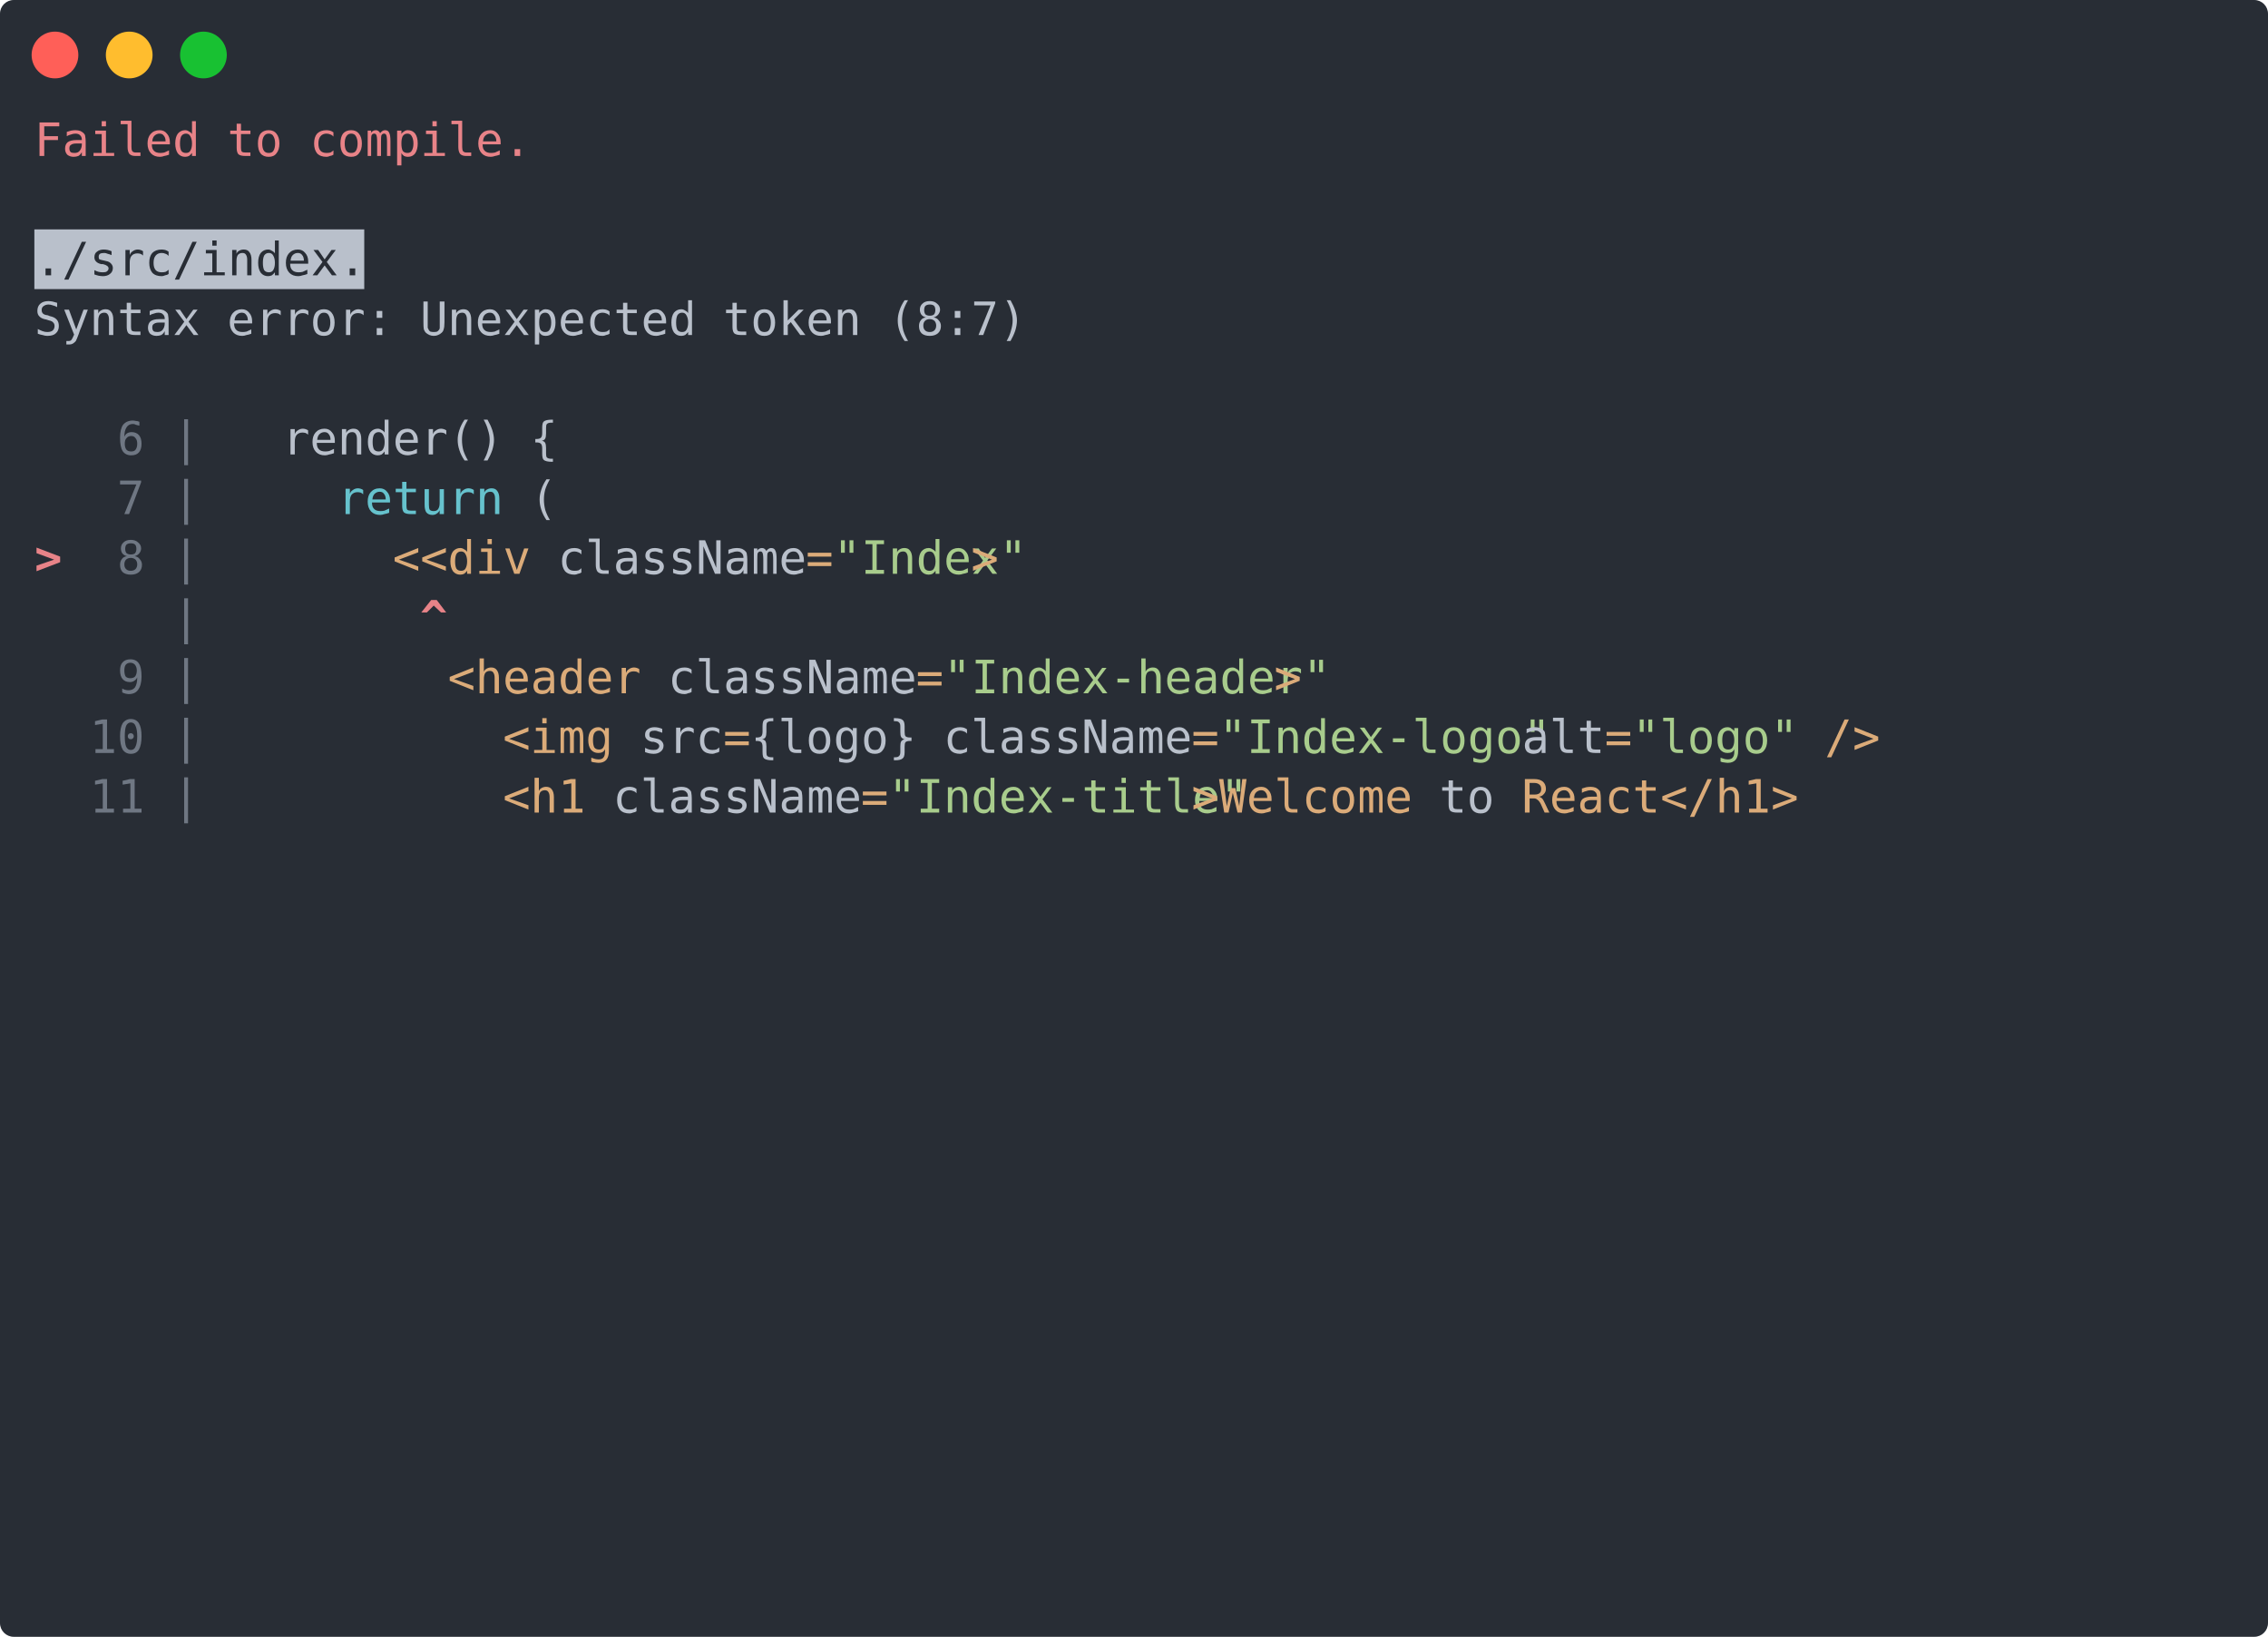
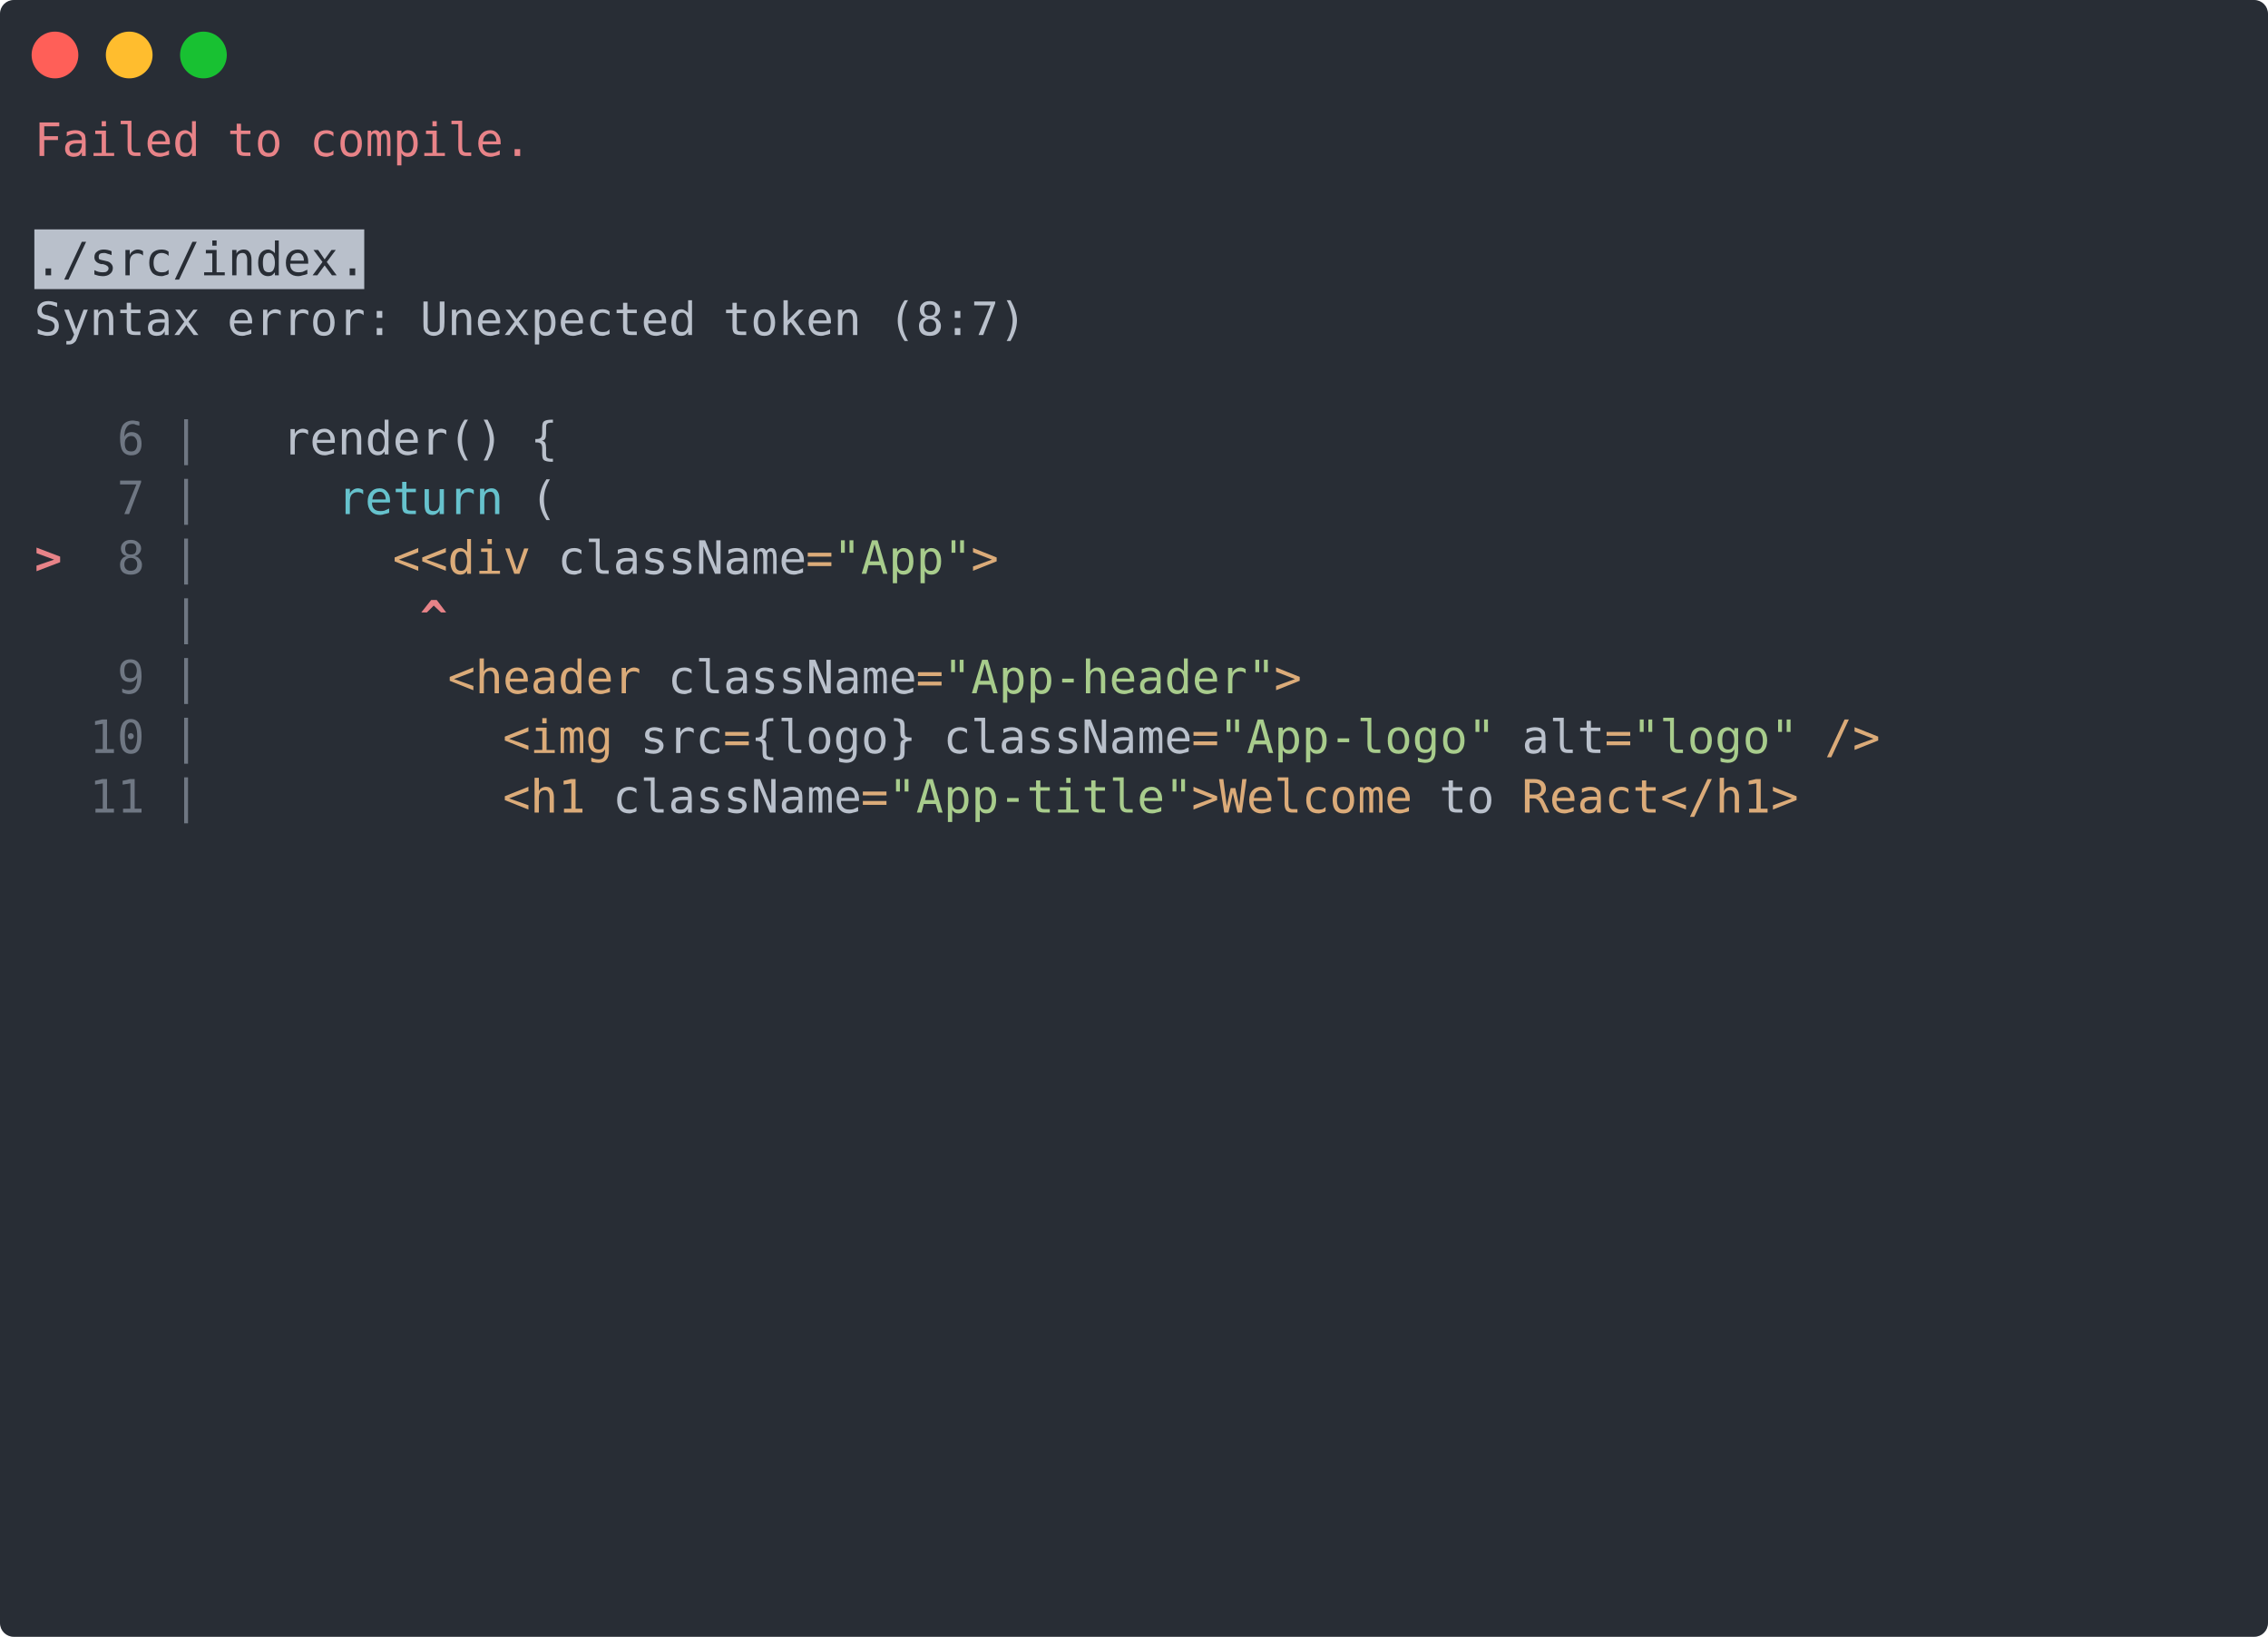
<svg xmlns="http://www.w3.org/2000/svg" xmlns:xlink="http://www.w3.org/1999/xlink" width="825" height="595.25">
  <rect width="825" height="595.25" rx="5" ry="5" class="a" />
  <circle cx="20" cy="20" r="8.5" fill="#ff5f58" />
  <circle cx="47" cy="20" r="8.5" fill="#ffbd2e" />
  <circle cx="74" cy="20" r="8.5" fill="#18c132" />
  <svg height="542.75" viewBox="0 0 80 54.275" width="800" x="12.5" y="40">
    <style>.a{fill:#282d35}.g{fill:#e88388}.h{fill:#b9c0cb}.i{fill:#6f7783}.k{fill:#e88388;font-weight:700}.l{fill:#dbab79}.m{fill:#a8cc8c}</style>
    <g font-size="1.67" font-family="Monaco,Consolas,Menlo,'Bitstream Vera Sans Mono','Powerline Symbols',monospace">
      <defs>
        <symbol id="a">
          <path fill="transparent" d="M0 0h80v25H0z" />
        </symbol>
      </defs>
      <path class="a" d="M0 0h80v54.275H0z" />
      <svg width="80">
        <svg>
          <use xlink:href="#a" />
          <text y="1.67" class="g">Failed</text>
          <text x="7.014" y="1.67" class="g">to</text>
          <text x="10.02" y="1.67" class="g">compile.</text>
          <path class="h" d="M0 4.342h12v2.171H0z" />
          <text y="6.012" class="a">./src/index.jsjs</text>
          <text y="8.183" class="h">Syntax</text>
          <text x="7.014" y="8.183" class="h">error:</text>
          <text x="14.028" y="8.183" class="h">Unexpected</text>
          <text x="25.05" y="8.183" class="h">token</text>
          <text x="31.062" y="8.183" class="h">(8:7)</text>
          <text x="3.006" y="12.525" class="i">6</text>
          <text x="5.01" y="12.525" class="i">|</text>
          <text x="9.018" y="12.525" class="h">render()</text>
          <text x="18.036" y="12.525" class="h">{</text>
          <text x="3.006" y="14.696" class="i">7</text>
          <text x="5.01" y="14.696" class="i">|</text>
          <text x="11.022" y="14.696" fill="#66c2cd">return</text>
          <text x="18.036" y="14.696" class="h">(</text>
          <text y="16.867" class="k">&gt;</text>
          <text x="3.006" y="16.867" class="i">8</text>
          <text x="5.01" y="16.867" class="i">|</text>
          <text x="13.026" y="16.867" class="l">&lt;&lt;div</text>
          <text x="19.038" y="16.867" class="h">className</text>
          <text x="28.056" y="16.867" class="l">=</text>
-           <text x="29.058" y="16.867" class="m">"Index"</text>
+           <text x="29.058" y="16.867" class="m">"App"</text>
          <text x="34.068" y="16.867" class="l">&gt;</text>
          <text x="5.01" y="19.038" class="i">|</text>
          <text x="14.028" y="19.038" class="k">^</text>
          <text x="3.006" y="21.209" class="i">9</text>
          <text x="5.01" y="21.209" class="i">|</text>
          <text x="15.03" y="21.209" class="l">&lt;header</text>
          <text x="23.046" y="21.209" class="h">className</text>
          <text x="32.064" y="21.209" class="l">=</text>
-           <text x="33.066" y="21.209" class="m">"Index-header"</text>
+           <text x="33.066" y="21.209" class="m">"App-header"</text>
          <text x="45.09" y="21.209" class="l">&gt;</text>
          <text x="2.004" y="23.38" class="i">10</text>
          <text x="5.01" y="23.38" class="i">|</text>
          <text x="17.034" y="23.38" class="l">&lt;img</text>
          <text x="22.044" y="23.38" class="h">src</text>
          <text x="25.05" y="23.38" class="l">=</text>
          <text x="26.052" y="23.38" class="h">{logo}</text>
          <text x="33.066" y="23.38" class="h">className</text>
          <text x="42.084" y="23.38" class="l">=</text>
-           <text x="43.086" y="23.38" class="m">"Index-logo"</text>
+           <text x="43.086" y="23.38" class="m">"App-logo"</text>
          <text x="54.108" y="23.38" class="h">alt</text>
          <text x="57.114" y="23.38" class="l">=</text>
          <text x="58.116" y="23.38" class="m">"logo"</text>
          <text x="65.13" y="23.38" class="l">/&gt;</text>
          <text x="2.004" y="25.551" class="i">11</text>
          <text x="5.01" y="25.551" class="i">|</text>
          <text x="17.034" y="25.551" class="l">&lt;h1</text>
          <text x="21.042" y="25.551" class="h">className</text>
          <text x="30.06" y="25.551" class="l">=</text>
-           <text x="31.062" y="25.551" class="m">"Index-title"</text>
+           <text x="31.062" y="25.551" class="m">"App-title"</text>
          <text x="42.084" y="25.551" class="l">&gt;Welcome</text>
          <text x="51.102" y="25.551" class="h">to</text>
          <text x="54.108" y="25.551" class="l">React&lt;/h1&gt;</text>
        </svg>
      </svg>
    </g>
  </svg>
</svg>
